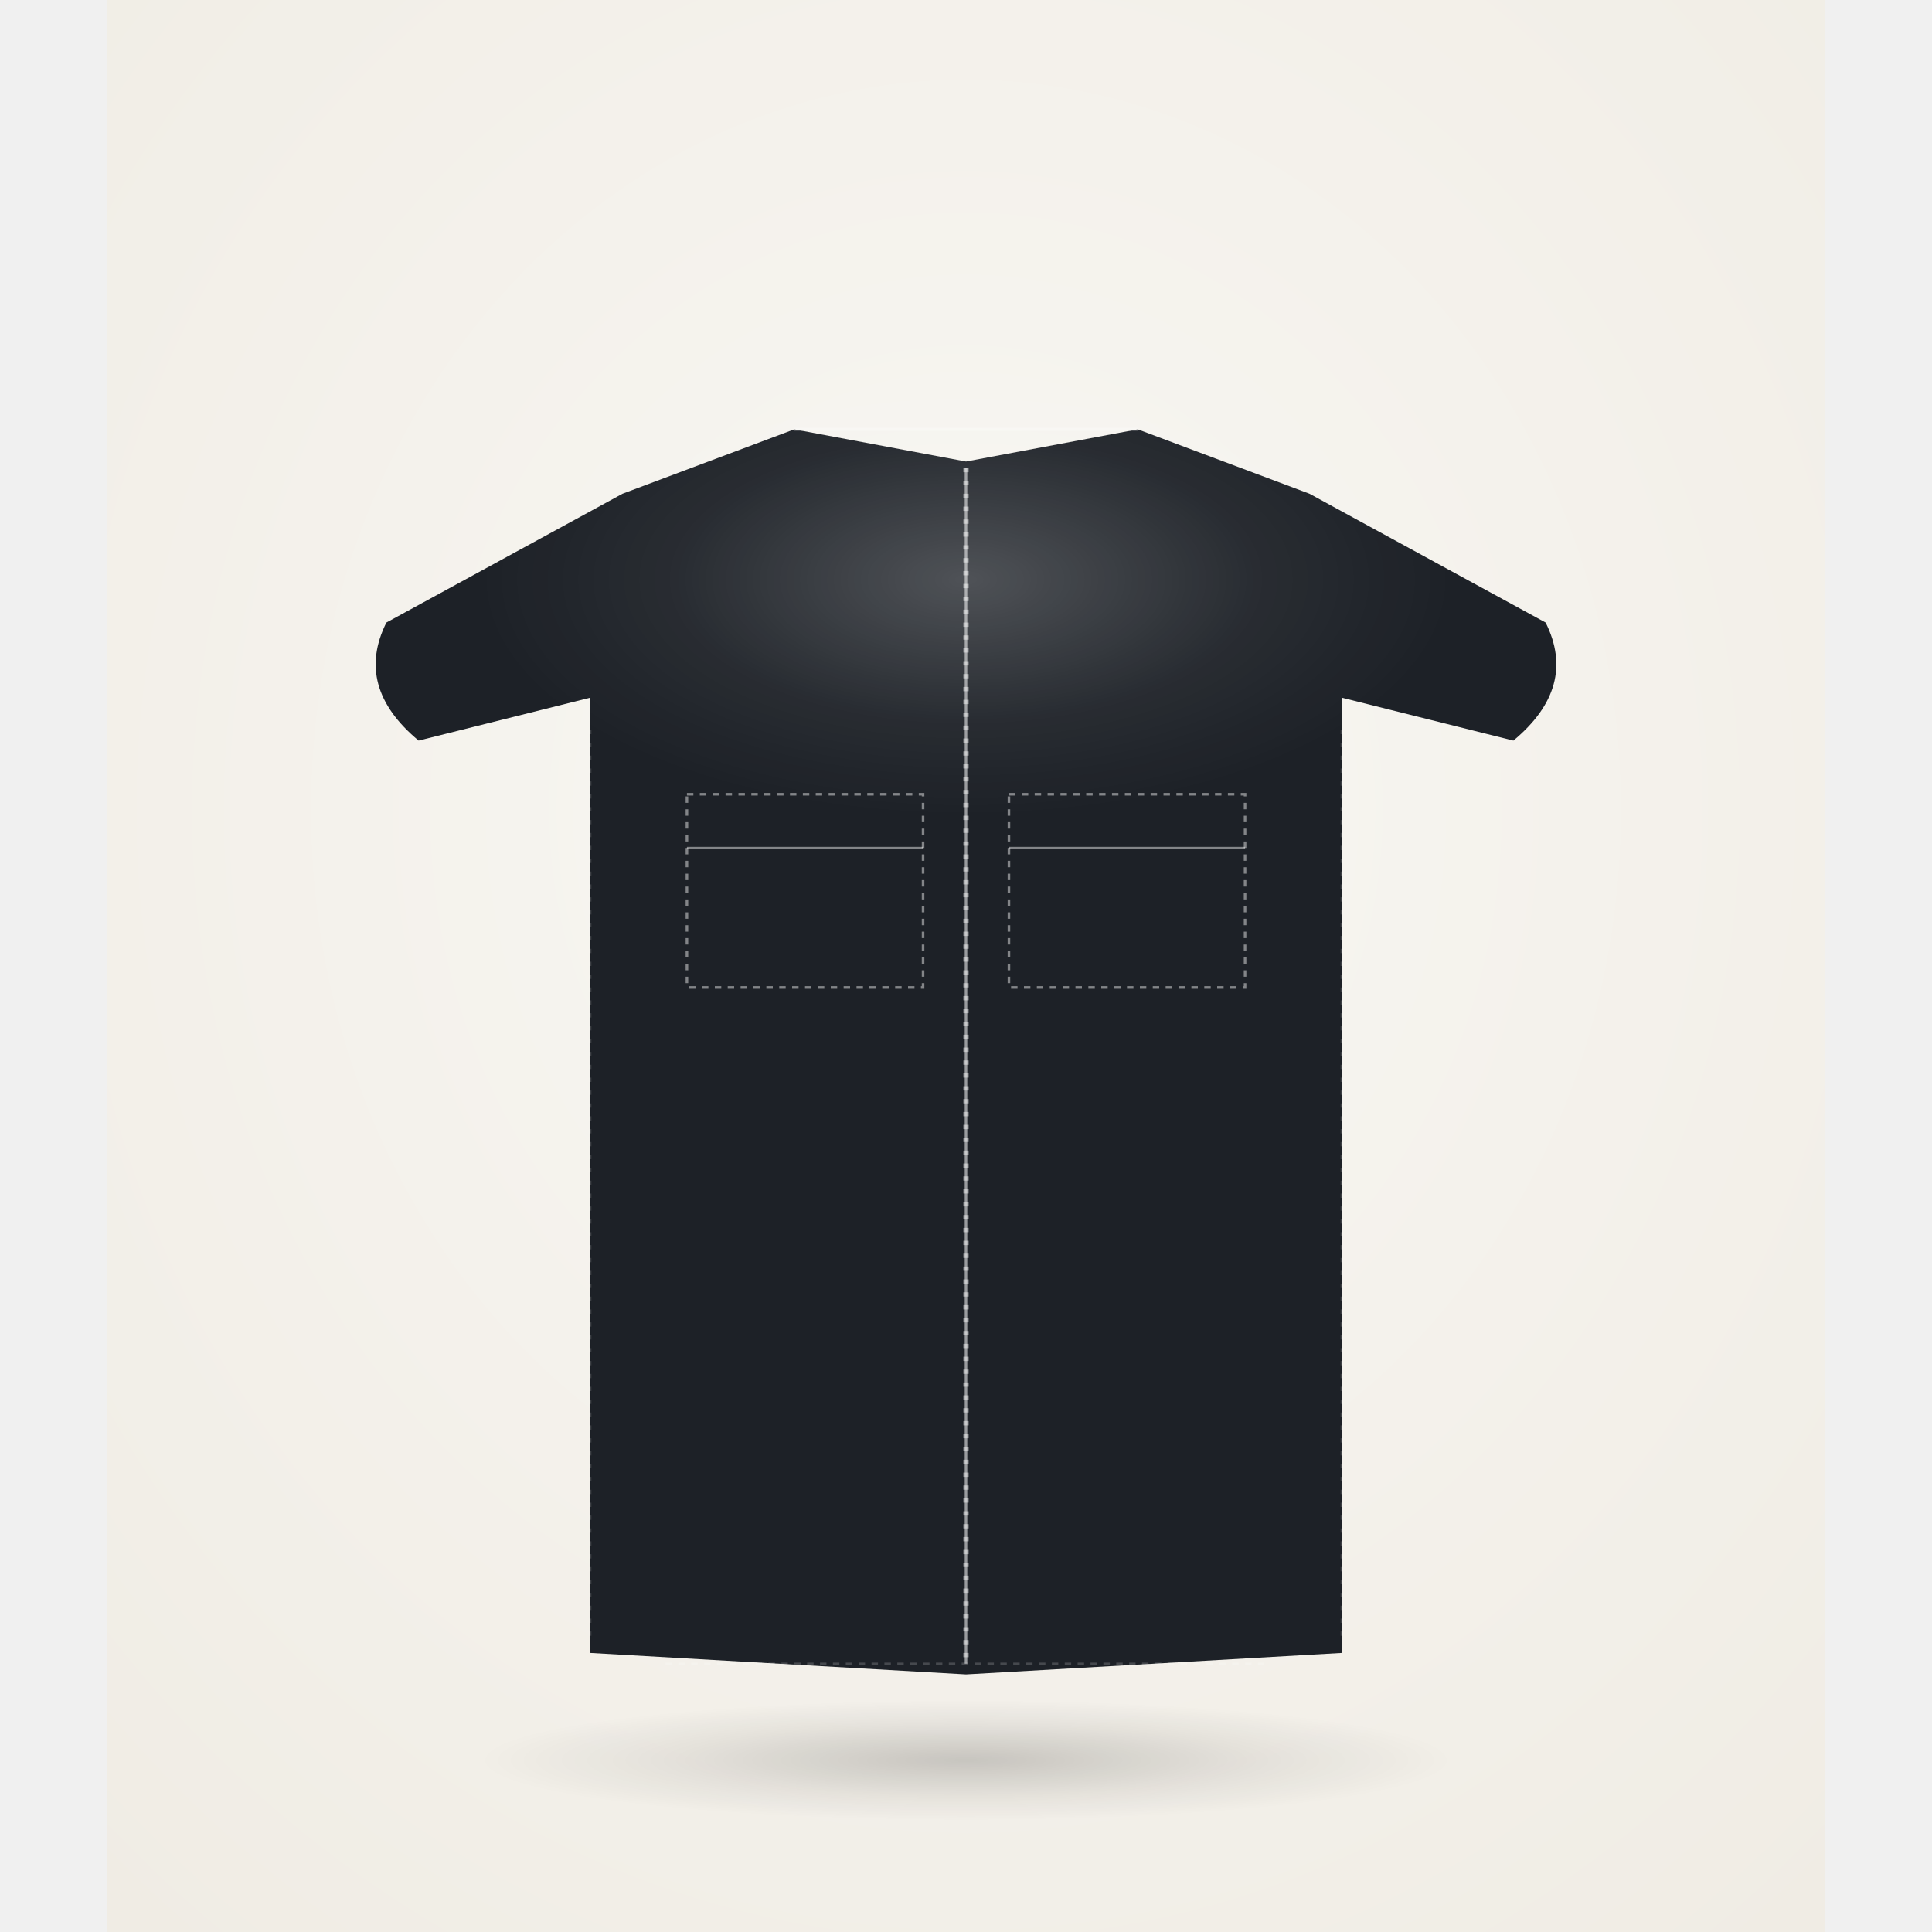
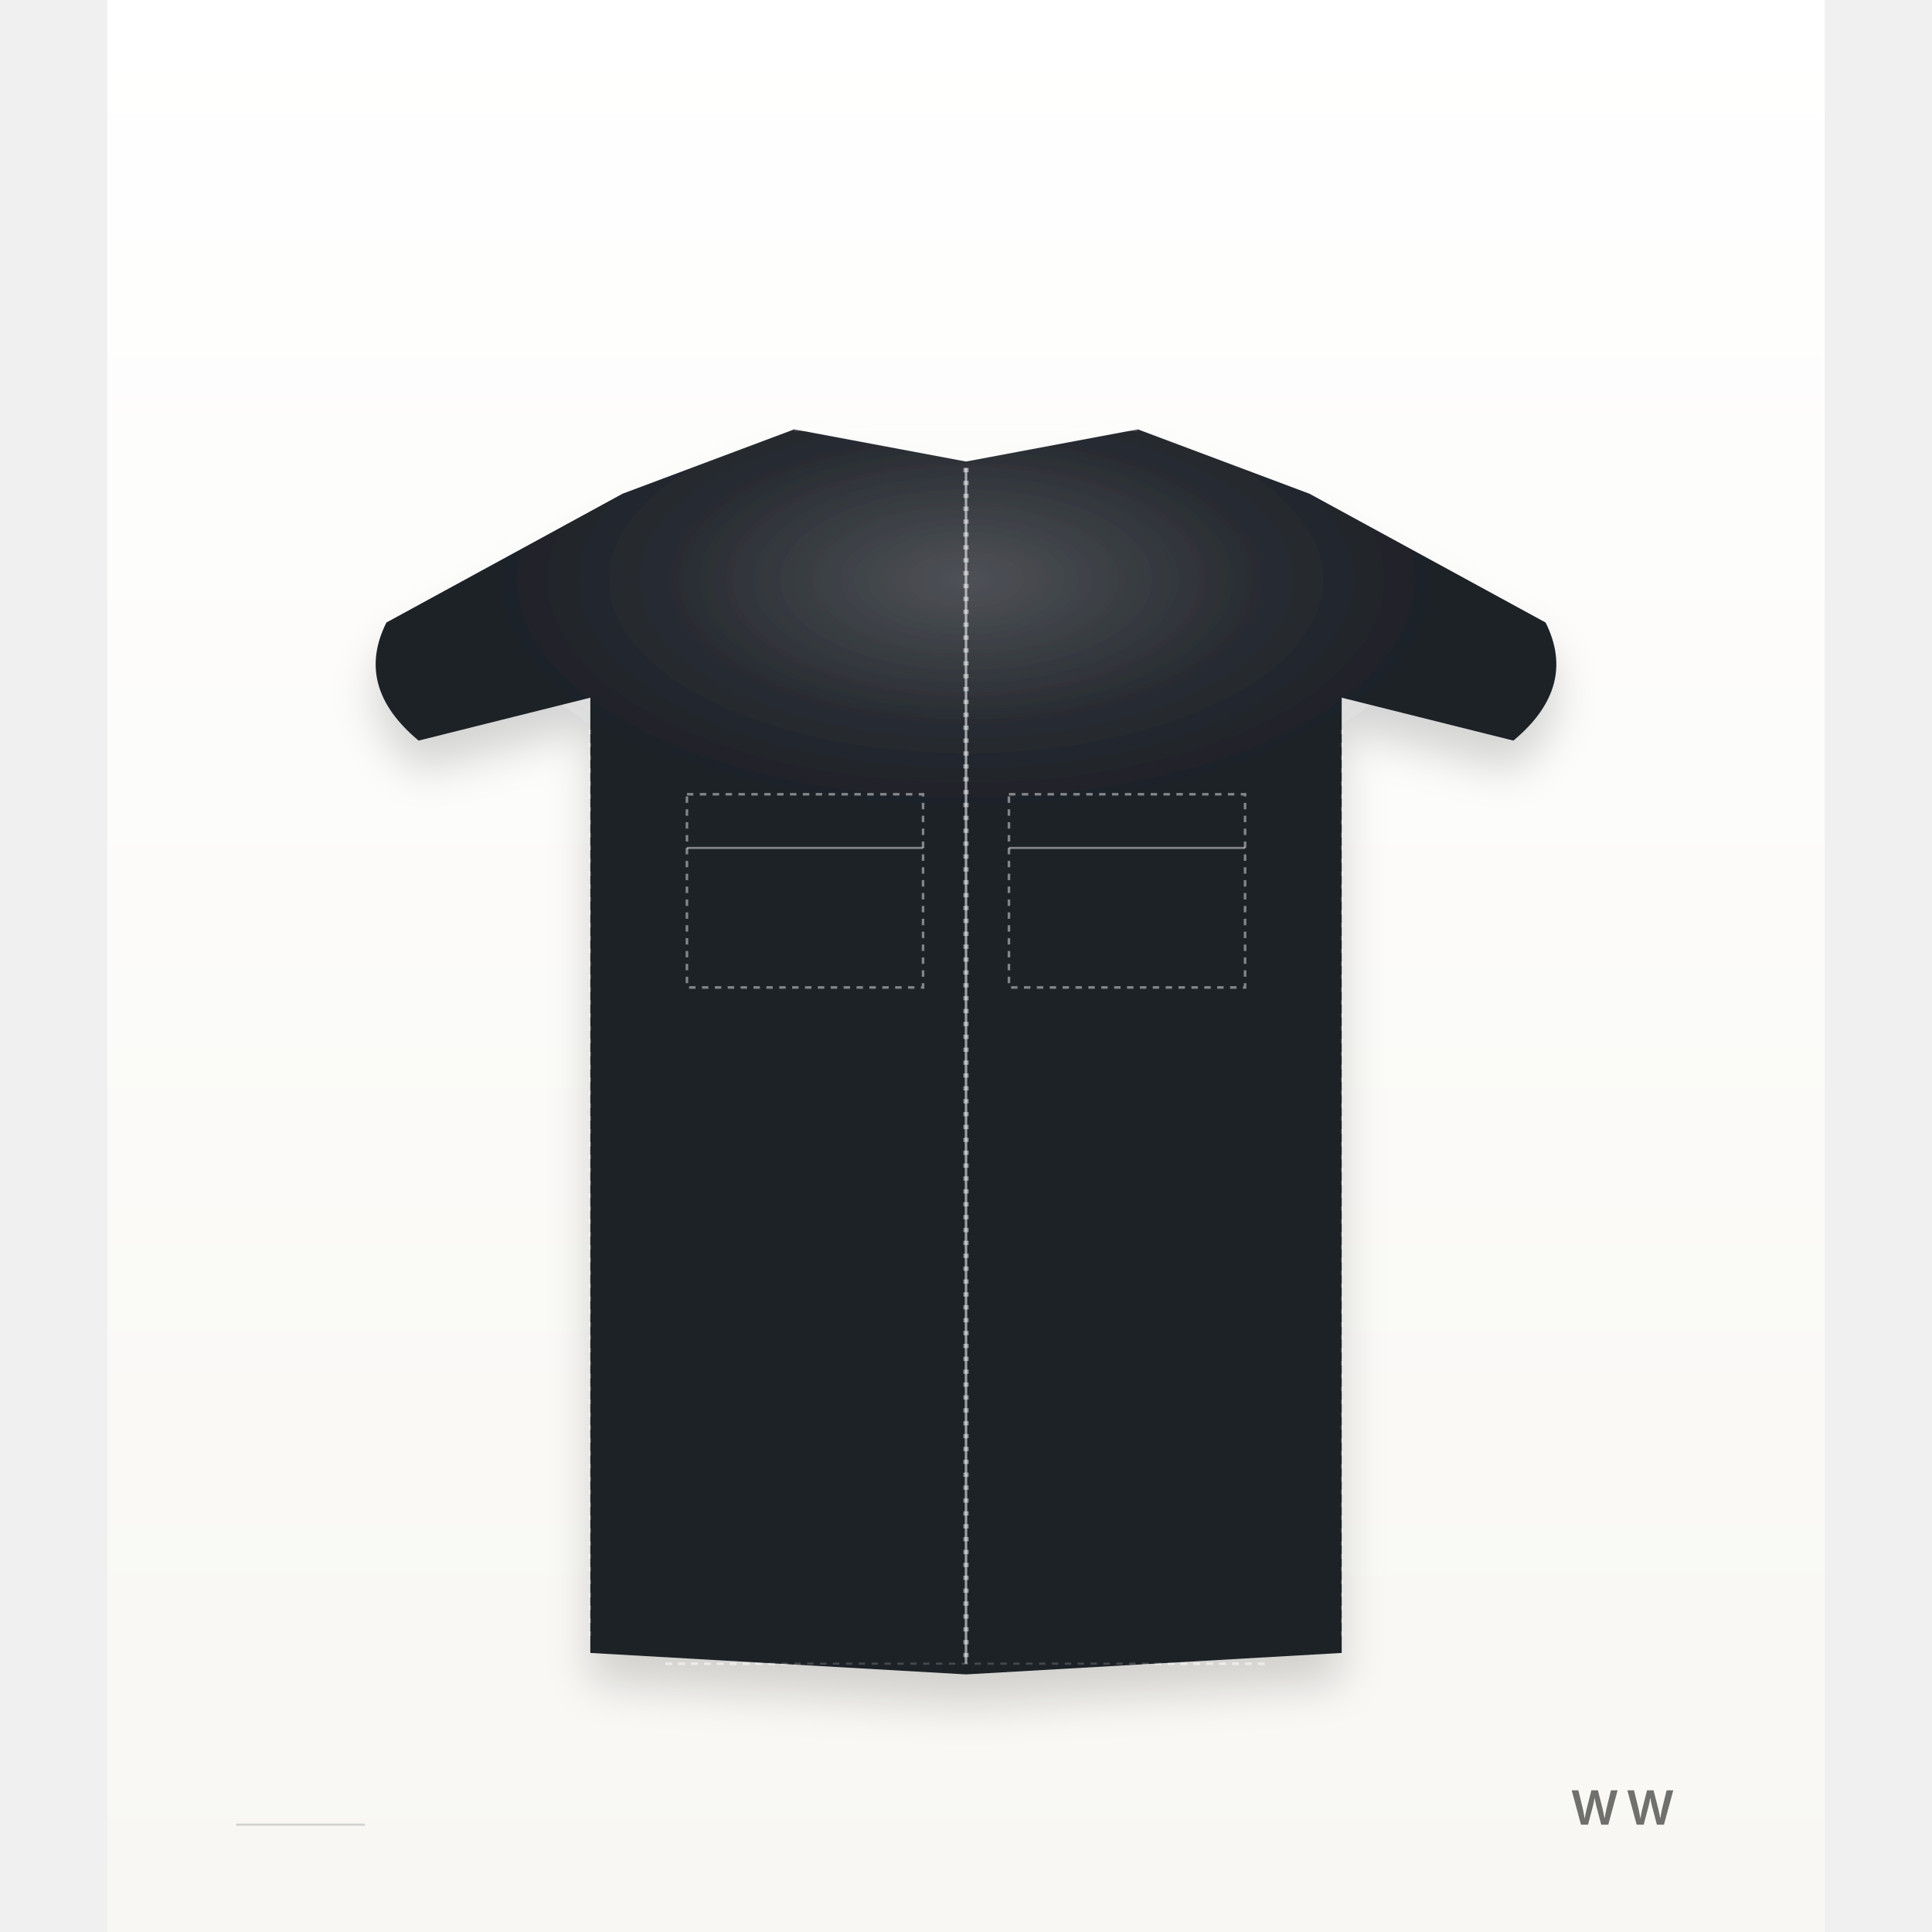
<svg xmlns="http://www.w3.org/2000/svg" viewBox="0 0 800 900" width="600" height="600" preserveAspectRatio="xMidYMid meet" role="img" aria-label="workwear">
  <defs>
-     <radialGradient id="bg-cat-workwear" cx="50%" cy="42%" r="75%">
-       <stop offset="0%" stop-color="#F8F7F3" />
-       <stop offset="100%" stop-color="#F0ECE4" />
-     </radialGradient>
+     <linearGradient id="bg-cat-workwear" x1="0" y1="0" x2="0" y2="1">
+       <stop offset="0%" stop-color="#FFFFFF" />
+       <stop offset="100%" stop-color="#F8F7F3" />
+     </linearGradient>
    <radialGradient id="hl-cat-workwear" cx="50%" cy="50%" r="50%">
      <stop offset="0%" stop-color="#FFFFFF" stop-opacity="0.22" />
      <stop offset="60%" stop-color="#FFFFFF" stop-opacity="0.05" />
      <stop offset="100%" stop-color="#FFFFFF" stop-opacity="0" />
    </radialGradient>
-     <radialGradient id="gnd-cat-workwear" cx="50%" cy="50%" r="50%">
-       <stop offset="0%" stop-color="#000000" stop-opacity="0.18" />
-       <stop offset="60%" stop-color="#000000" stop-opacity="0.06" />
-       <stop offset="100%" stop-color="#000000" stop-opacity="0" />
-     </radialGradient>
+     <filter id="cat-shadow-workwear" x="-20%" y="-10%" width="140%" height="130%">
+       <feGaussianBlur in="SourceAlpha" stdDeviation="10" />
+       <feOffset dx="0" dy="14" />
+       <feComponentTransfer>
+         <feFuncA type="linear" slope="0.16" />
+       </feComponentTransfer>
+       <feMerge>
+         <feMergeNode />
+         <feMergeNode in="SourceGraphic" />
+       </feMerge>
+     </filter>
  </defs>
  <rect width="800" height="900" fill="url(#bg-cat-workwear)" />
-   <ellipse cx="400" cy="820" rx="226.8" ry="28" fill="url(#gnd-cat-workwear)" />
-   <g>
+   <g filter="url(#cat-shadow-workwear)">
    <path d="M 240 230 L 320 200 L 400 215 L 480 200 L 560 230 L 670 290 Q 685 320 655 345 L 575 325 L 575 770 L 400 780 L 225 770 L 225 325 L 145 345 Q 115 320 130 290 Z" fill="#1D2127" stroke="none" stroke-width="0" stroke-linejoin="round" />
    <ellipse cx="400" cy="270" rx="226.8" ry="110" fill="url(#hl-cat-workwear)" />
    <line x1="260" y1="775" x2="540" y2="775" stroke="#FFFFFF" stroke-width="1" stroke-opacity="0.18" stroke-dasharray="3 3" />
    <line x1="225" y1="340" x2="225" y2="763" stroke="#FFFFFF" stroke-width="1" stroke-opacity="0.144" stroke-dasharray="2 4" />
    <line x1="575" y1="340" x2="575" y2="763" stroke="#FFFFFF" stroke-width="1" stroke-opacity="0.144" stroke-dasharray="2 4" />
    <line x1="400" y1="218" x2="400" y2="775" stroke="#FFFFFF" stroke-opacity="0.55" stroke-width="1.2" />
    <line x1="400" y1="218" x2="400" y2="775" stroke="#FFFFFF" stroke-opacity="0.45" stroke-width="2.5" stroke-dasharray="2 4" />
    <rect x="270" y="370" width="110" height="90" fill="none" stroke="#FFFFFF" stroke-opacity="0.45" stroke-width="1.2" stroke-dasharray="3 3" />
    <line x1="270" y1="395" x2="380" y2="395" stroke="#FFFFFF" stroke-opacity="0.45" stroke-width="1" />
    <rect x="420" y="370" width="110" height="90" fill="none" stroke="#FFFFFF" stroke-opacity="0.45" stroke-width="1.2" stroke-dasharray="3 3" />
    <line x1="420" y1="395" x2="530" y2="395" stroke="#FFFFFF" stroke-opacity="0.45" stroke-width="1" />
    <path d="M 320 200 L 480 200" fill="none" stroke="#FFFFFF" stroke-opacity="0.252" stroke-width="1.5" />
  </g>
+   <text x="730" y="850" font-family="Inter, system-ui" font-size="22" font-weight="600" fill="undefined" fill-opacity="0.55" text-anchor="end" letter-spacing="3">WW</text>
+   <line x1="60" y1="850" x2="120" y2="850" stroke="#5C636B" stroke-opacity="0.25" stroke-width="1" />
</svg>
